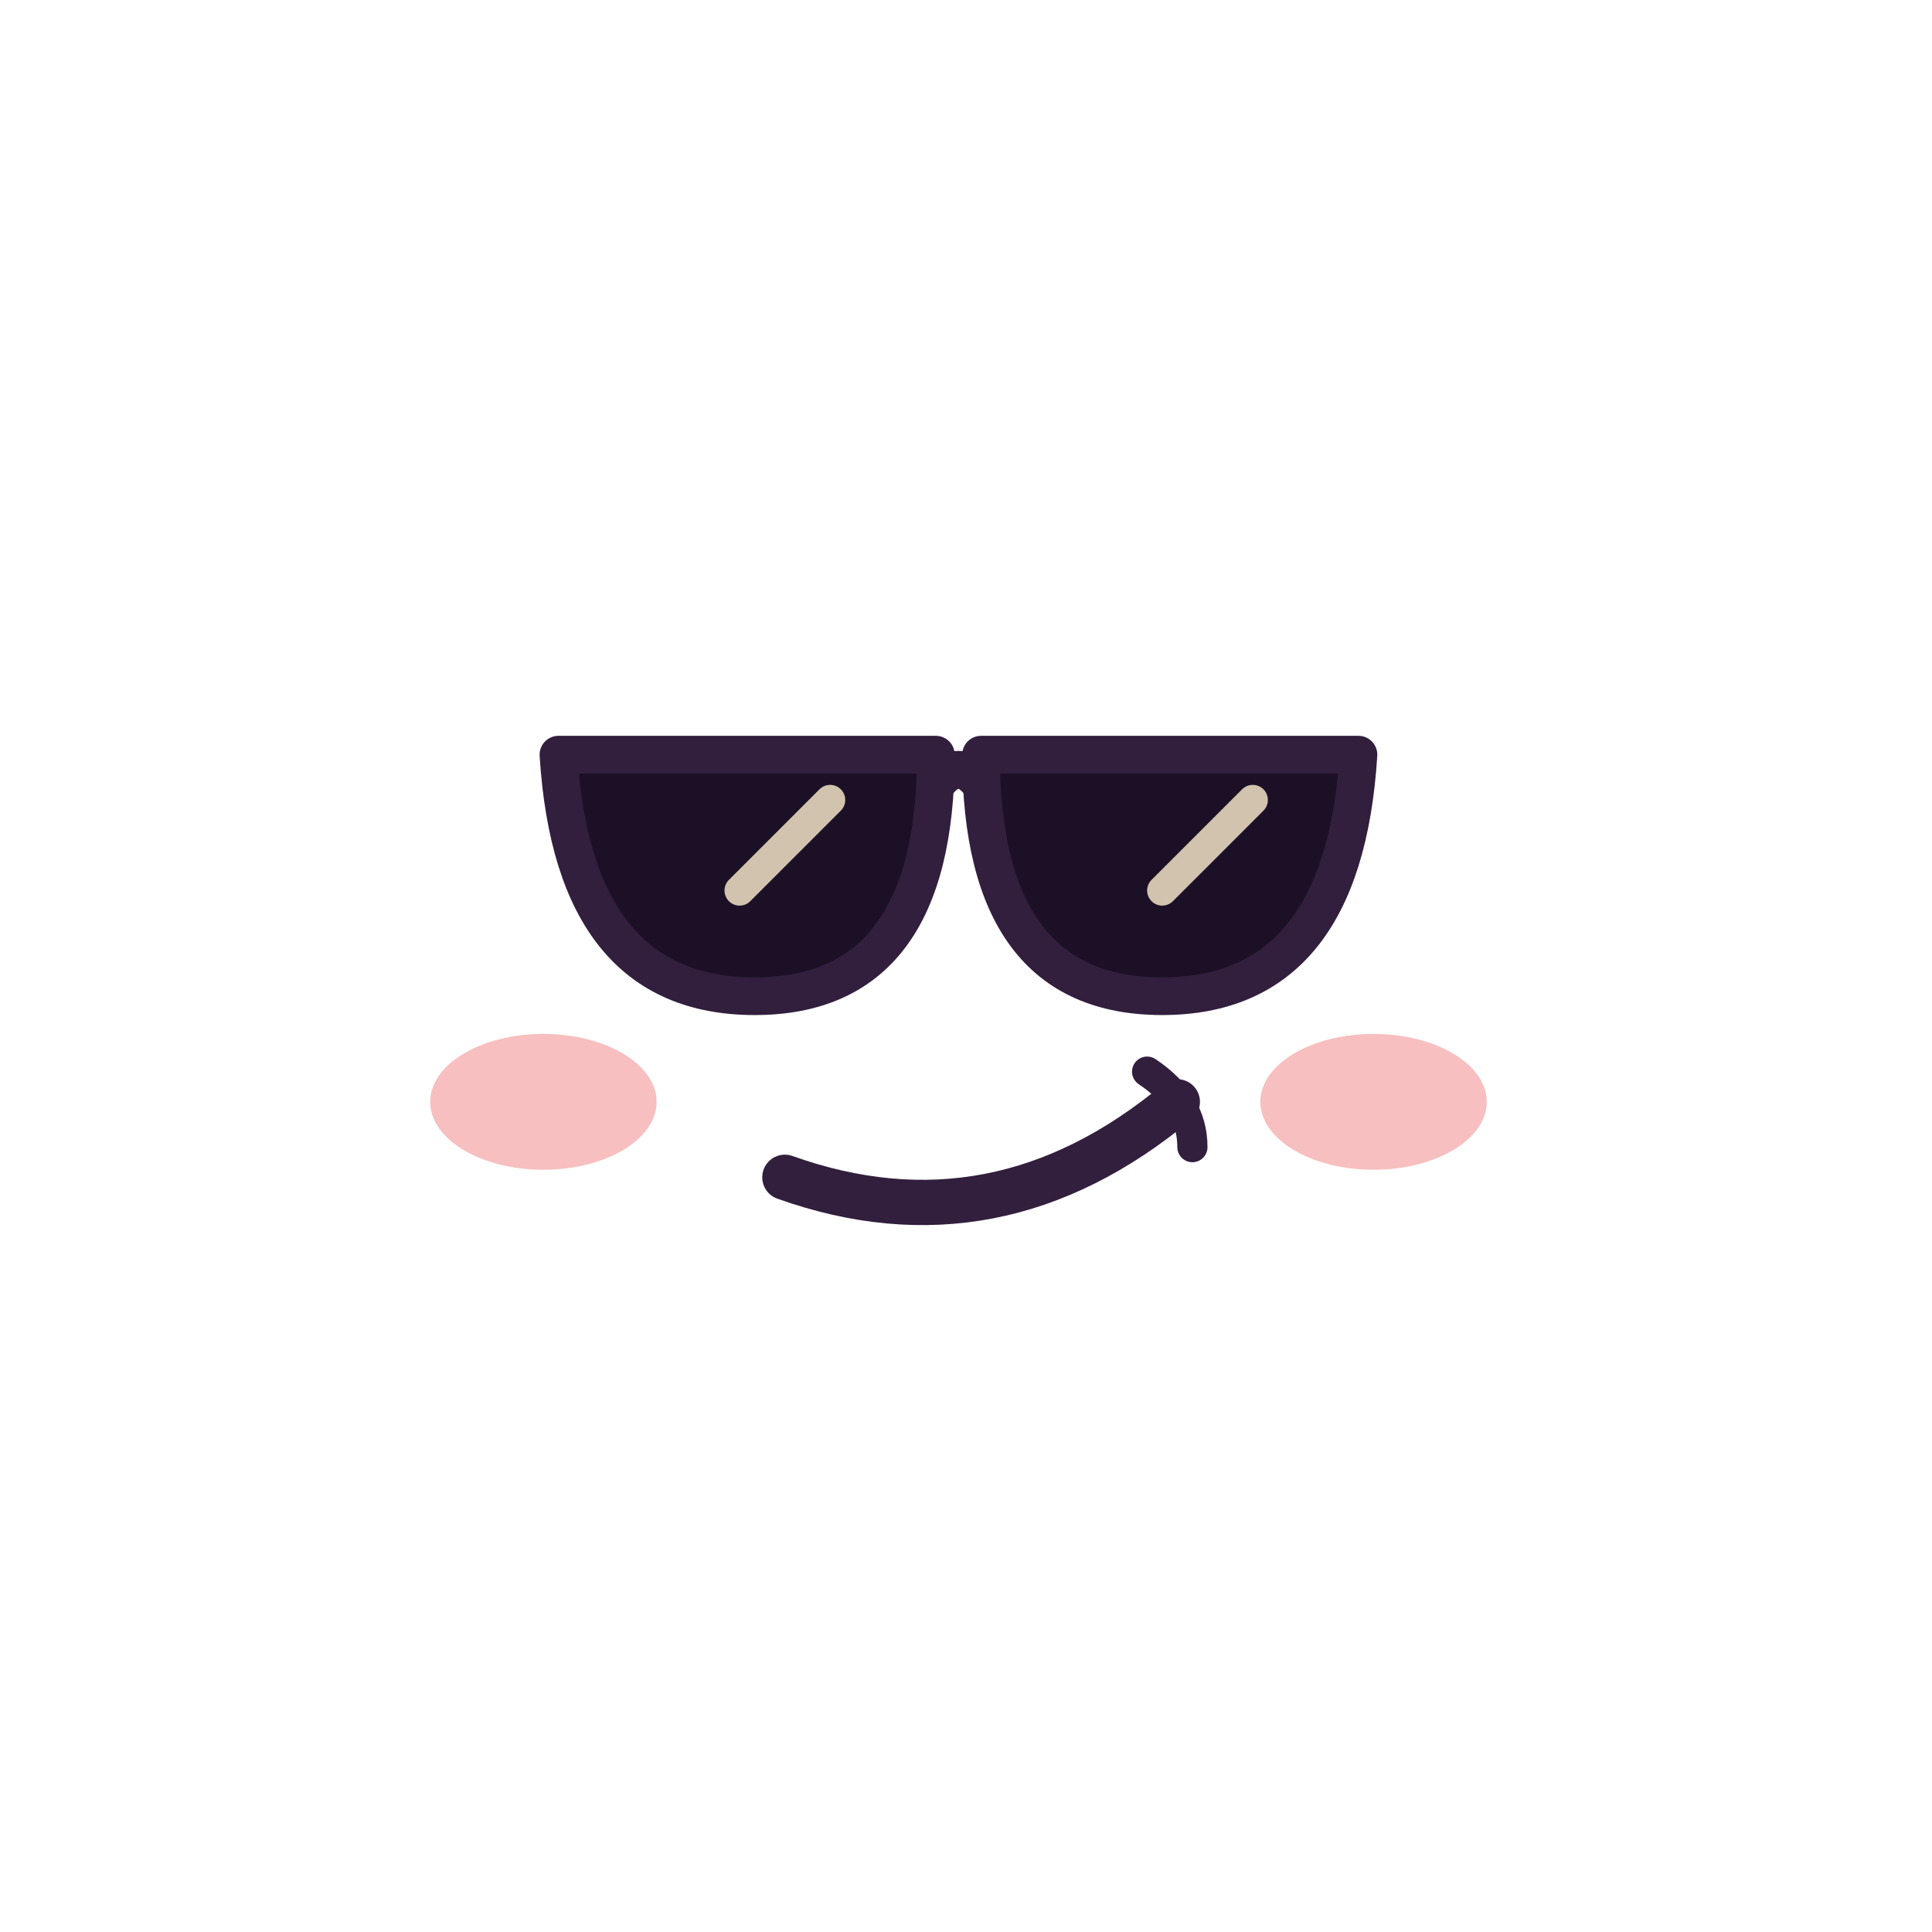
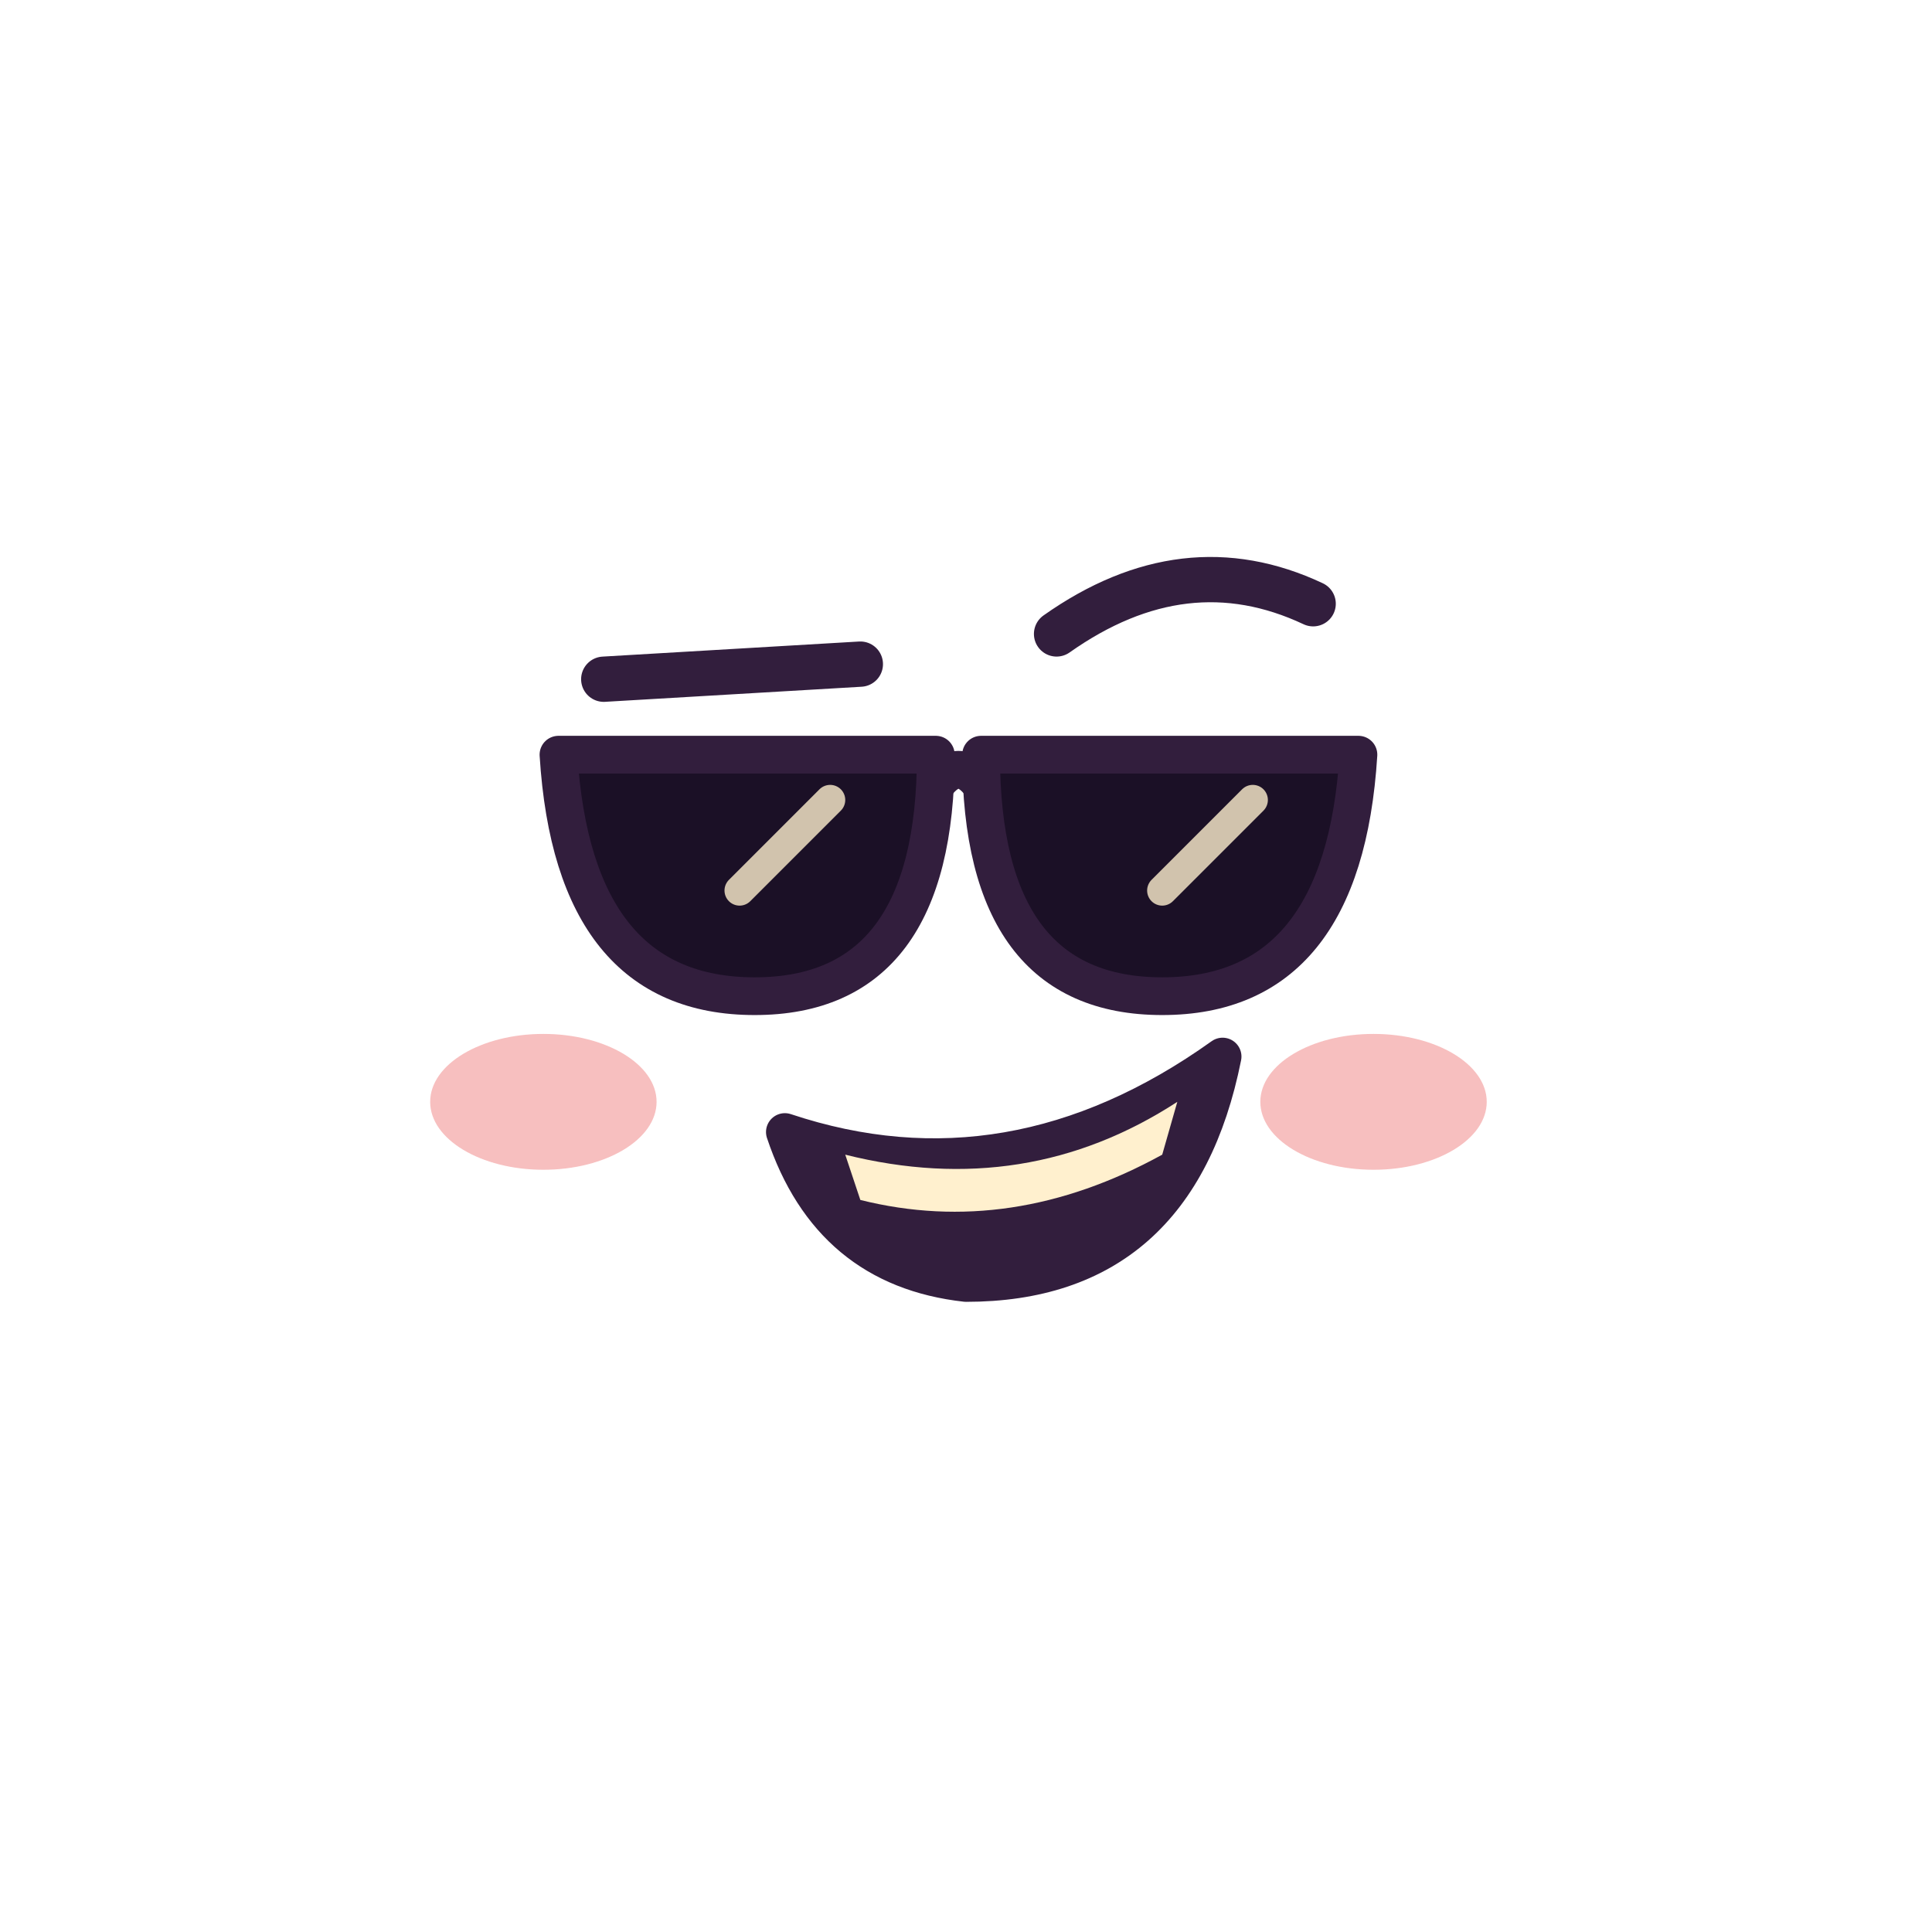
<svg xmlns="http://www.w3.org/2000/svg" width="256" height="256" viewBox="0 0 256 256">
  <g stroke="#321E3D" stroke-width="8" stroke-linecap="round" stroke-linejoin="round">
    <ellipse cx="72" cy="146" rx="15" ry="9" fill="#F08A8A" stroke="none" opacity=".55" />
    <ellipse cx="182" cy="146" rx="15" ry="9" fill="#F08A8A" stroke="none" opacity=".55" />
    <path d="M 74 100 L 124 100 Q 124 132 100 132 Q 76 132 74 100 Z" fill="#1B1026" stroke-width="5" />
    <path d="M 130 100 L 180 100 Q 178 132 154 132 Q 130 132 130 100 Z" fill="#1B1026" stroke-width="5" />
    <path d="M 124 104 Q 127 100 130 104" fill="none" stroke-width="5" />
    <path d="M 98 118 L 110 106 M 154 118 L 166 106" fill="none" stroke="#FFF0CE" stroke-width="4" opacity=".8" />
-     <path d="M 104 156 Q 132 166 156 146" fill="none" stroke-width="6" />
-     <path d="M 152 142 Q 158 146 158 152" fill="none" stroke-width="4" />
+     <path d="M 80 90 L 114 88" fill="none" stroke-width="6" />
+     <path d="M 140 84 Q 157 72 174 80" fill="none" stroke-width="6" />
+     <path d="M 104 150 Q 134 160 162 140 Q 156 170 128 170 Q 110 168 104 150 Z" fill="#321E3D" stroke-width="5" />
+     <path d="M 112 153 Q 136 159 156 146 L 154 153 Q 134 164 114 159 Z" fill="#FFF0CE" stroke="none" />
  </g>
</svg>
